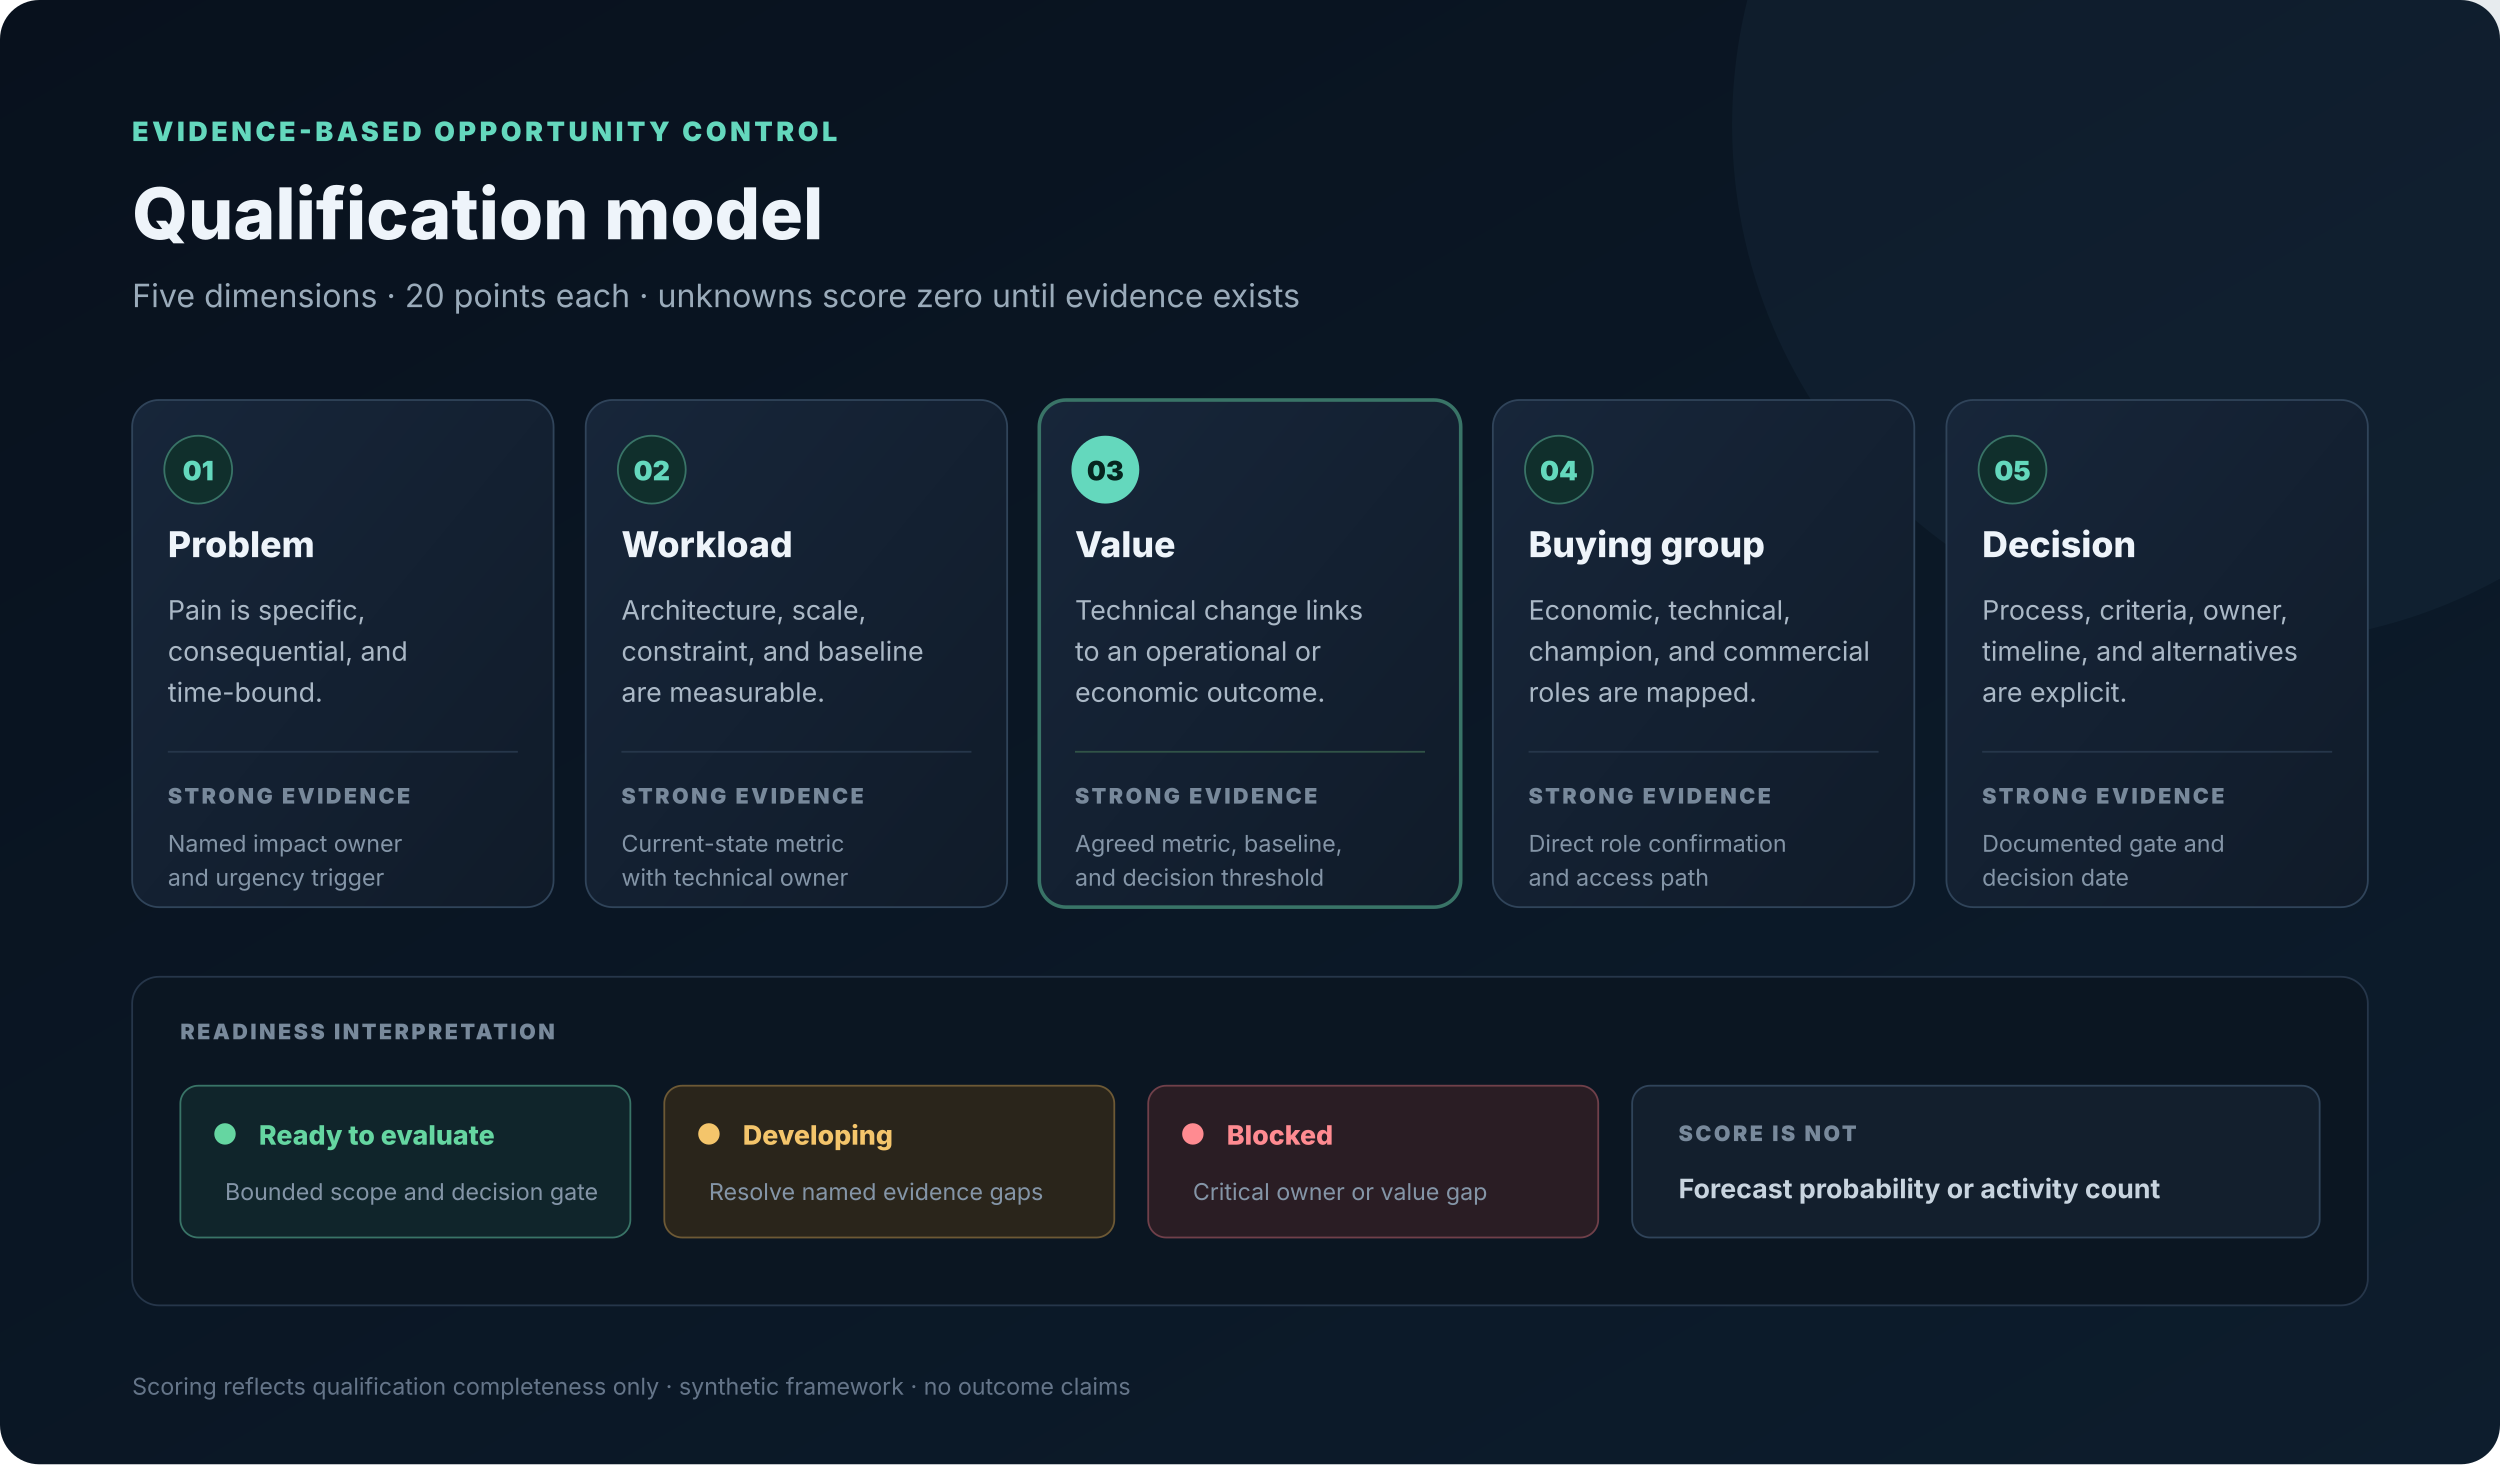
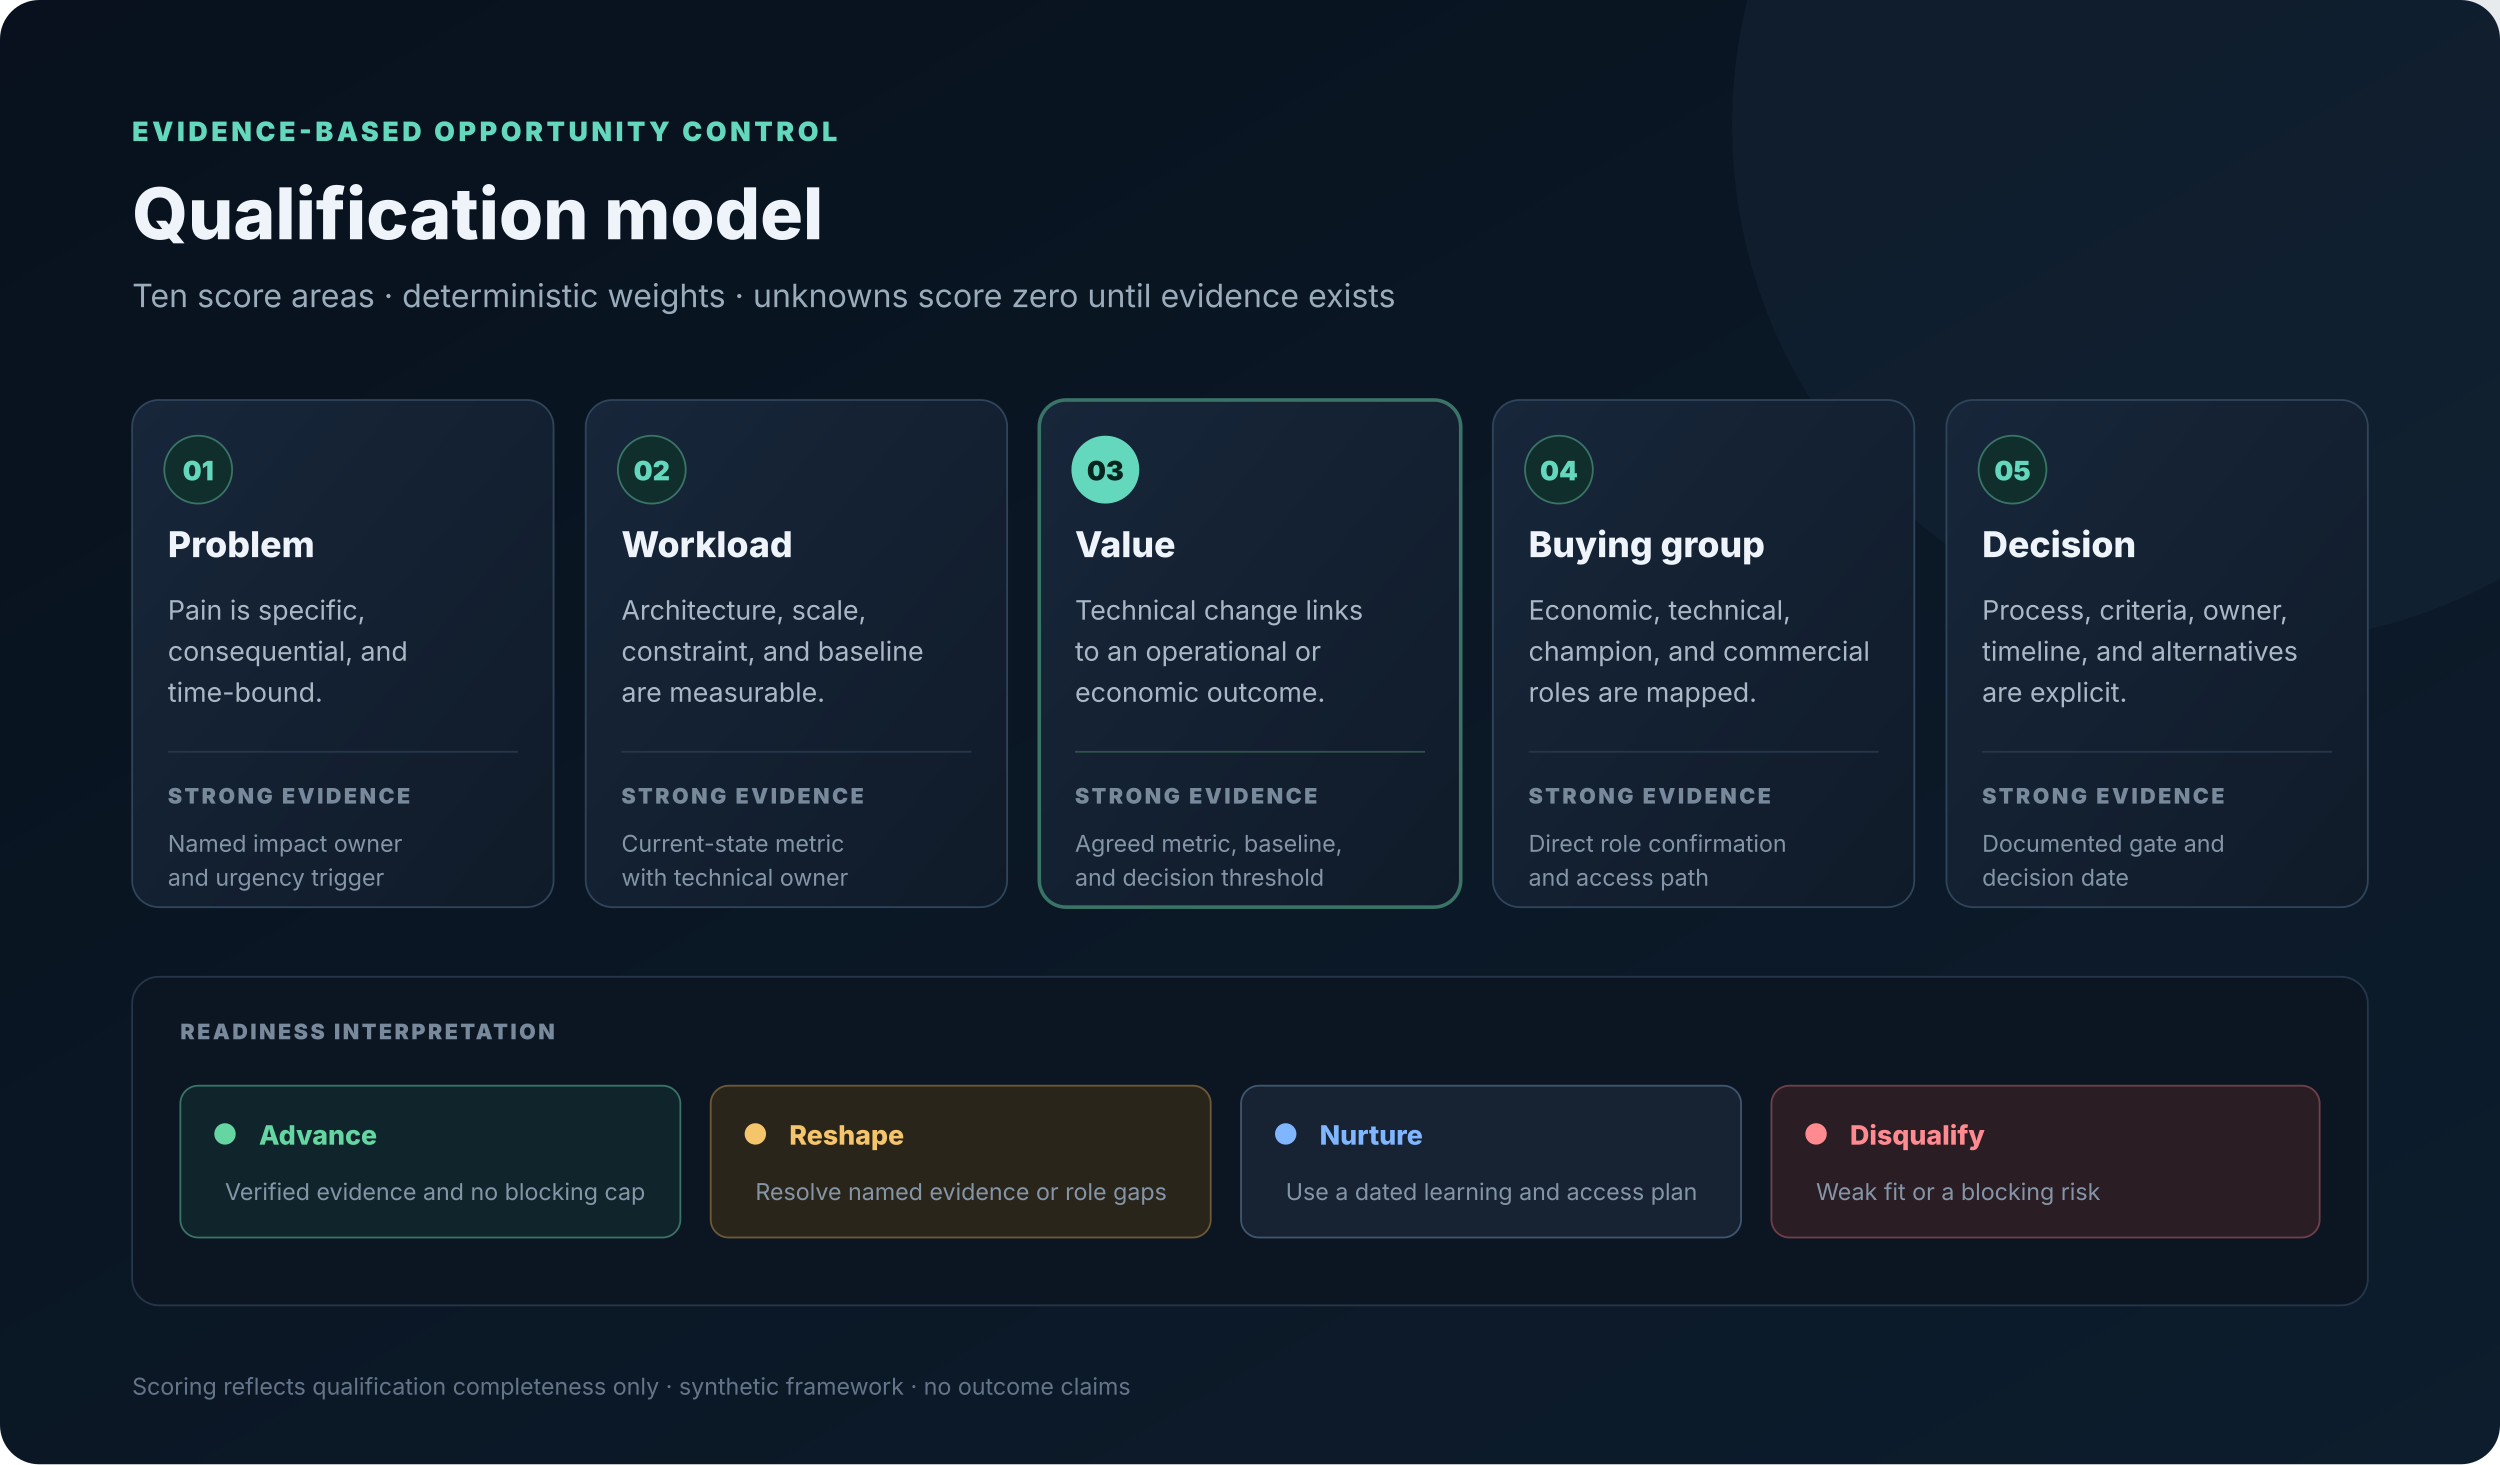
<svg xmlns="http://www.w3.org/2000/svg" width="1400" height="820" viewBox="0 0 1400 820" role="img" aria-labelledby="title desc">
  <defs>
    <linearGradient id="bg" x1="0" x2="1" y1="0" y2="1">
      <stop stop-color="#08111d" />
      <stop offset="1" stop-color="#0d1d2d" />
    </linearGradient>
    <linearGradient id="panel" x1="0" x2="1" y1="0" y2="1">
      <stop stop-color="#17263a" />
      <stop offset="1" stop-color="#101b29" />
    </linearGradient>
    <style>
      text { font-family: Inter, ui-sans-serif, system-ui, -apple-system, BlinkMacSystemFont, "Segoe UI", sans-serif; }
      .eyebrow { fill: #64d8bd; font-size: 15px; font-weight: 850; letter-spacing: 2px; }
      .heading { fill: #eef4fa; font-size: 40px; font-weight: 760; }
      .intro { fill: #9aabba; font-size: 18px; }
      .card-title { fill: #eef4fa; font-size: 20px; font-weight: 760; }
      .body { fill: #aab8c6; font-size: 15px; }
      .small { fill: #8495a7; font-size: 13px; }
      .label { fill: #78899b; font-size: 12px; font-weight: 850; letter-spacing: 1.4px; }
    </style>
  </defs>
  <rect width="1400" height="820" rx="22" fill="url(#bg)" />
  <circle cx="1260" cy="70" r="290" fill="#31586e" opacity=".12" />
  <text x="74" y="79" class="eyebrow">EVIDENCE-BASED OPPORTUNITY CONTROL</text>
  <text x="74" y="134" class="heading">Qualification model</text>
-   <text x="74" y="172" class="intro">Five dimensions · 20 points each · unknowns score zero until evidence exists</text>
+   <text x="74" y="172" class="intro">Ten score areas · deterministic weights · unknowns score zero until evidence exists</text>
  <g>
    <rect x="74" y="224" width="236" height="284" rx="15" fill="url(#panel)" stroke="#30445a" />
    <circle cx="111" cy="263" r="19" fill="#102f2c" stroke="#397467" />
    <text x="111" y="269" fill="#64d8bd" font-size="15" font-weight="900" text-anchor="middle">01</text>
    <text x="94" y="312" class="card-title">Problem</text>
    <text x="94" y="347" class="body">Pain is specific,</text>
    <text x="94" y="370" class="body">consequential, and</text>
    <text x="94" y="393" class="body">time-bound.</text>
    <line x1="94" y1="421" x2="290" y2="421" stroke="#26364a" />
    <text x="94" y="450" class="label">STRONG EVIDENCE</text>
    <text x="94" y="477" class="small">Named impact owner</text>
    <text x="94" y="496" class="small">and urgency trigger</text>
    <rect x="328" y="224" width="236" height="284" rx="15" fill="url(#panel)" stroke="#30445a" />
    <circle cx="365" cy="263" r="19" fill="#102f2c" stroke="#397467" />
    <text x="365" y="269" fill="#64d8bd" font-size="15" font-weight="900" text-anchor="middle">02</text>
    <text x="348" y="312" class="card-title">Workload</text>
    <text x="348" y="347" class="body">Architecture, scale,</text>
    <text x="348" y="370" class="body">constraint, and baseline</text>
    <text x="348" y="393" class="body">are measurable.</text>
    <line x1="348" y1="421" x2="544" y2="421" stroke="#26364a" />
    <text x="348" y="450" class="label">STRONG EVIDENCE</text>
    <text x="348" y="477" class="small">Current-state metric</text>
    <text x="348" y="496" class="small">with technical owner</text>
    <rect x="582" y="224" width="236" height="284" rx="15" fill="url(#panel)" stroke="#397467" stroke-width="2" />
    <circle cx="619" cy="263" r="19" fill="#64d8bd" />
    <text x="619" y="269" fill="#06251f" font-size="15" font-weight="900" text-anchor="middle">03</text>
    <text x="602" y="312" class="card-title">Value</text>
    <text x="602" y="347" class="body">Technical change links</text>
    <text x="602" y="370" class="body">to an operational or</text>
    <text x="602" y="393" class="body">economic outcome.</text>
    <line x1="602" y1="421" x2="798" y2="421" stroke="#315347" />
    <text x="602" y="450" class="label">STRONG EVIDENCE</text>
    <text x="602" y="477" class="small">Agreed metric, baseline,</text>
    <text x="602" y="496" class="small">and decision threshold</text>
    <rect x="836" y="224" width="236" height="284" rx="15" fill="url(#panel)" stroke="#30445a" />
    <circle cx="873" cy="263" r="19" fill="#102f2c" stroke="#397467" />
    <text x="873" y="269" fill="#64d8bd" font-size="15" font-weight="900" text-anchor="middle">04</text>
    <text x="856" y="312" class="card-title">Buying group</text>
    <text x="856" y="347" class="body">Economic, technical,</text>
    <text x="856" y="370" class="body">champion, and commercial</text>
    <text x="856" y="393" class="body">roles are mapped.</text>
    <line x1="856" y1="421" x2="1052" y2="421" stroke="#26364a" />
    <text x="856" y="450" class="label">STRONG EVIDENCE</text>
    <text x="856" y="477" class="small">Direct role confirmation</text>
    <text x="856" y="496" class="small">and access path</text>
    <rect x="1090" y="224" width="236" height="284" rx="15" fill="url(#panel)" stroke="#30445a" />
    <circle cx="1127" cy="263" r="19" fill="#102f2c" stroke="#397467" />
    <text x="1127" y="269" fill="#64d8bd" font-size="15" font-weight="900" text-anchor="middle">05</text>
    <text x="1110" y="312" class="card-title">Decision</text>
    <text x="1110" y="347" class="body">Process, criteria, owner,</text>
    <text x="1110" y="370" class="body">timeline, and alternatives</text>
    <text x="1110" y="393" class="body">are explicit.</text>
    <line x1="1110" y1="421" x2="1306" y2="421" stroke="#26364a" />
    <text x="1110" y="450" class="label">STRONG EVIDENCE</text>
    <text x="1110" y="477" class="small">Documented gate and</text>
    <text x="1110" y="496" class="small">decision date</text>
  </g>
  <rect x="74" y="547" width="1252" height="184" rx="15" fill="#0b1622" stroke="#26364a" />
  <text x="101" y="582" class="label">READINESS INTERPRETATION</text>
-   <rect x="101" y="608" width="252" height="85" rx="10" fill="#10252b" stroke="#397467" />
+   <rect x="101" y="608" width="280" height="85" rx="10" fill="#10252b" stroke="#397467" />
  <circle cx="126" cy="635" r="6" fill="#65d6a1" />
-   <text x="145" y="641" fill="#65d6a1" font-size="15" font-weight="800">Ready to evaluate</text>
-   <text x="126" y="672" class="small">Bounded scope and decision gate</text>
-   <rect x="372" y="608" width="252" height="85" rx="10" fill="#2a251b" stroke="#6d5935" />
-   <circle cx="397" cy="635" r="6" fill="#f4c56b" />
-   <text x="416" y="641" fill="#f4c56b" font-size="15" font-weight="800">Developing</text>
-   <text x="397" y="672" class="small">Resolve named evidence gaps</text>
-   <rect x="643" y="608" width="252" height="85" rx="10" fill="#2a1d24" stroke="#70404a" />
-   <circle cx="668" cy="635" r="6" fill="#ff8b91" />
-   <text x="687" y="641" fill="#ff8b91" font-size="15" font-weight="800">Blocked</text>
-   <text x="668" y="672" class="small">Critical owner or value gap</text>
-   <rect x="914" y="608" width="385" height="85" rx="10" fill="#131f2d" stroke="#30445a" />
-   <text x="940" y="639" class="label">SCORE IS NOT</text>
-   <text x="940" y="671" fill="#c8d4df" font-size="15" font-weight="700">Forecast probability or activity count</text>
+   <text x="145" y="641" fill="#65d6a1" font-size="15" font-weight="800">Advance</text>
+   <text x="126" y="672" class="small">Verified evidence and no blocking cap</text>
+   <rect x="398" y="608" width="280" height="85" rx="10" fill="#2a251b" stroke="#6d5935" />
+   <circle cx="423" cy="635" r="6" fill="#f4c56b" />
+   <text x="442" y="641" fill="#f4c56b" font-size="15" font-weight="800">Reshape</text>
+   <text x="423" y="672" class="small">Resolve named evidence or role gaps</text>
+   <rect x="695" y="608" width="280" height="85" rx="10" fill="#172332" stroke="#405670" />
+   <circle cx="720" cy="635" r="6" fill="#7fb6ff" />
+   <text x="739" y="641" fill="#7fb6ff" font-size="15" font-weight="800">Nurture</text>
+   <text x="720" y="672" class="small">Use a dated learning and access plan</text>
+   <rect x="992" y="608" width="307" height="85" rx="10" fill="#2a1d24" stroke="#70404a" />
+   <circle cx="1017" cy="635" r="6" fill="#ff8b91" />
+   <text x="1036" y="641" fill="#ff8b91" font-size="15" font-weight="800">Disqualify</text>
+   <text x="1017" y="672" class="small">Weak fit or a blocking risk</text>
  <text x="74" y="781" fill="#657589" font-size="13">Scoring reflects qualification completeness only · synthetic framework · no outcome claims</text>
</svg>
